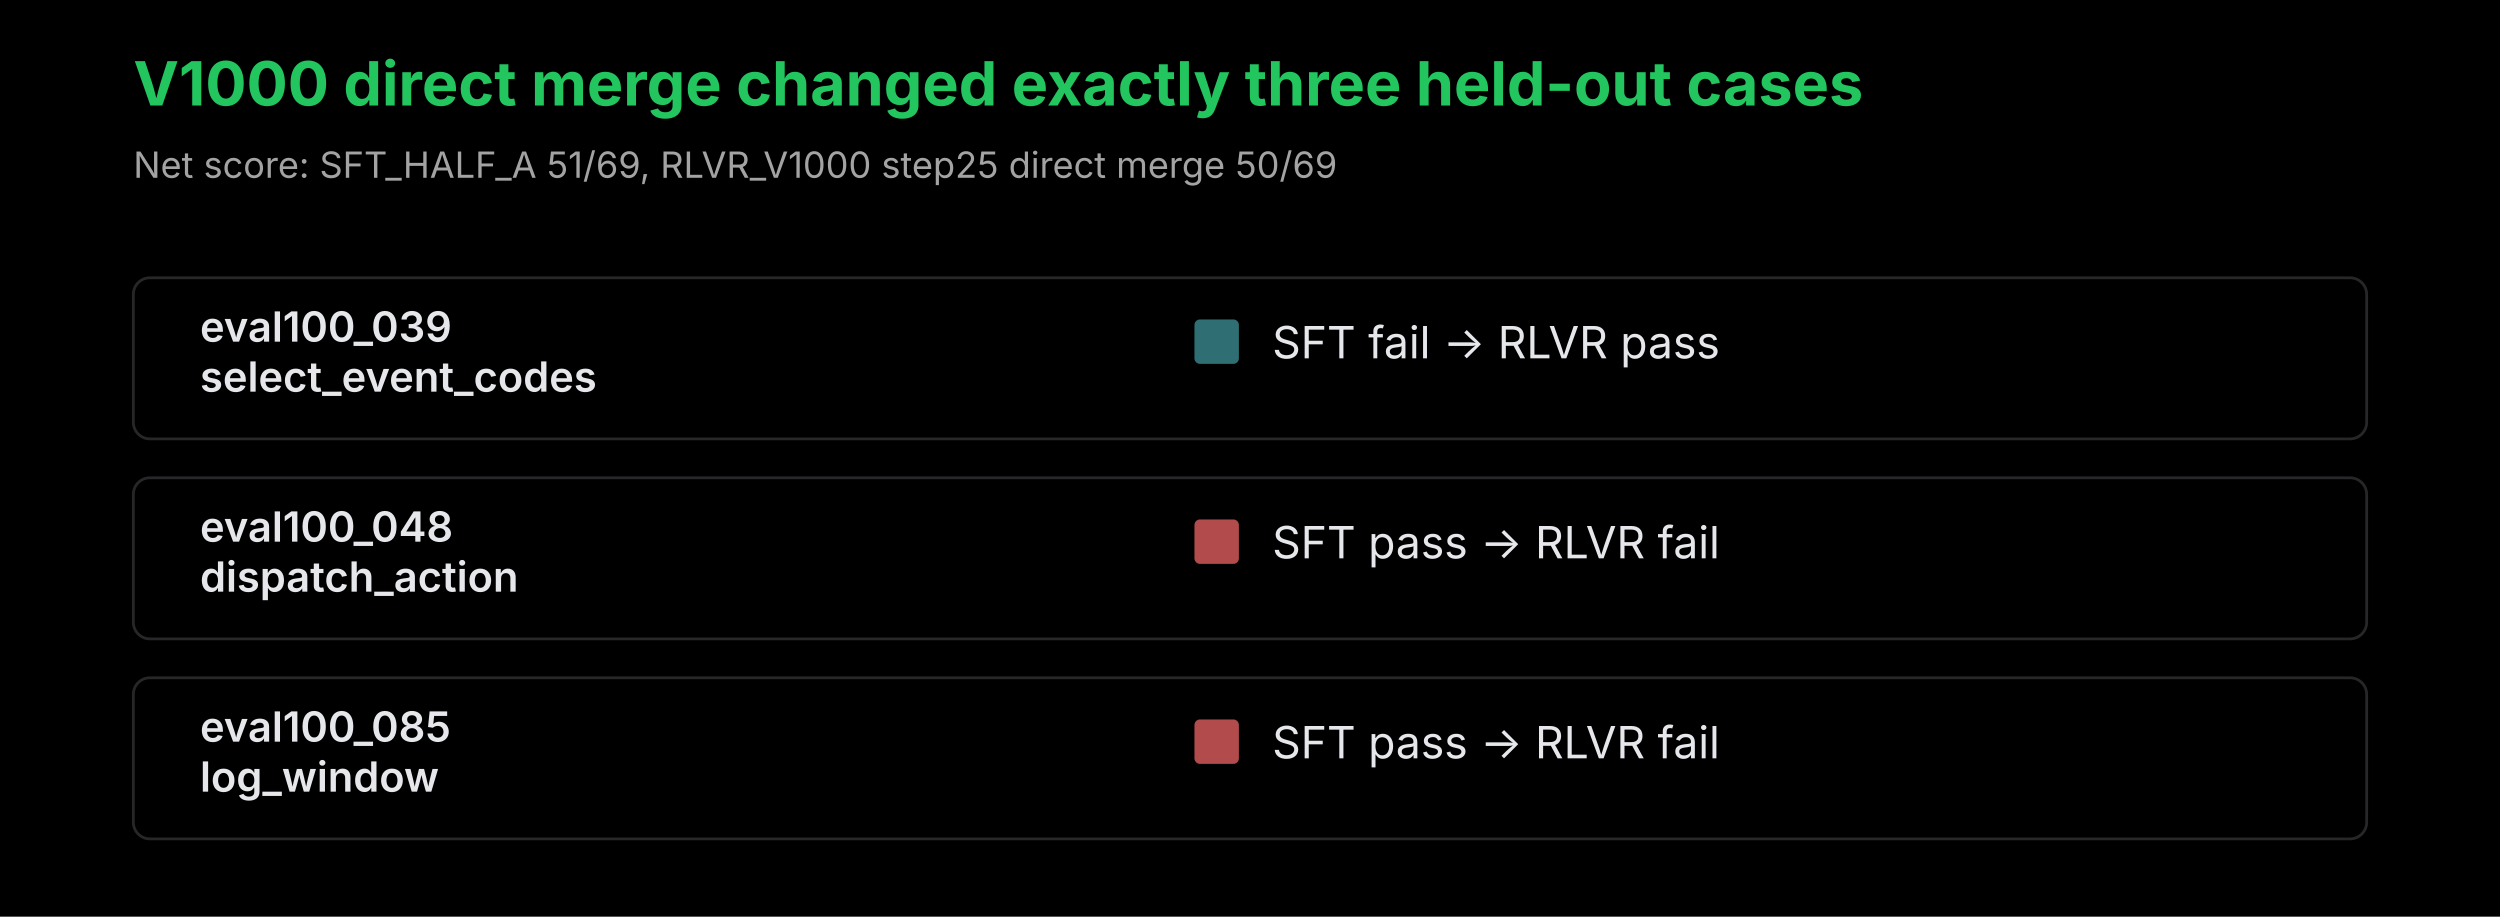
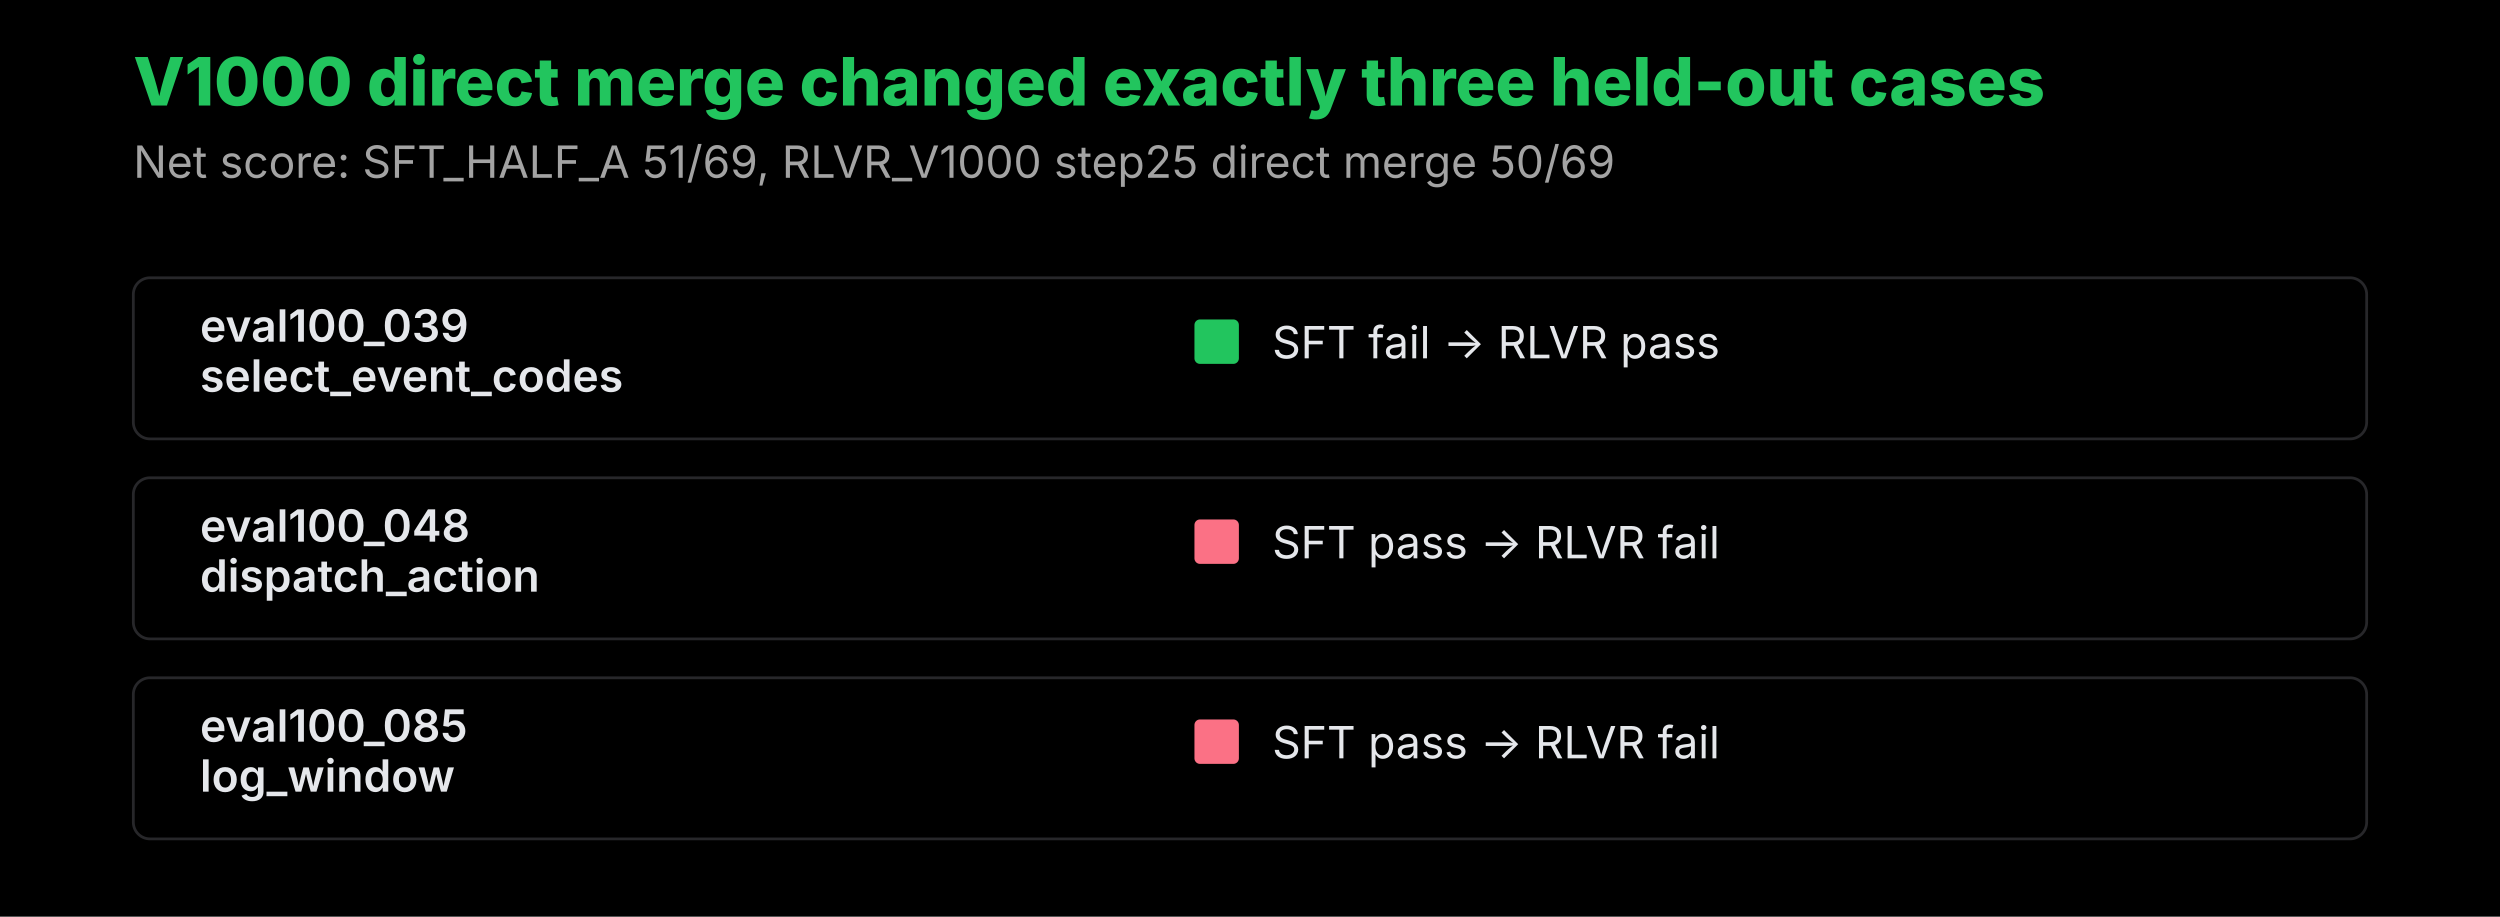
<svg xmlns="http://www.w3.org/2000/svg" width="900" height="330" viewBox="0 0 900 330">
  <rect width="100%" height="100%" fill="#000000" />
-   <text x="48" y="38" font-family="Inter, Arial, sans-serif" font-size="22" font-weight="700" fill="#22c55e">V1000 direct merge changed exactly three held-out cases</text>
-   <text x="48" y="64" font-family="Inter, Arial, sans-serif" font-size="13" fill="#a3a3a3">Net score: SFT_HALF_A 51/69, RLVR_V1000 step25 direct merge 50/69</text>
+   <text x="48" y="38" font-family="Inter, Arial, sans-serif" font-size="24" font-weight="800" fill="#22c55e">V1000 direct merge changed exactly three held-out cases</text>
+   <text x="48" y="64" font-family="Inter, Arial, sans-serif" font-size="16" fill="#a3a3a3">Net score: SFT_HALF_A 51/69, RLVR_V1000 step25 direct merge 50/69</text>
  <rect x="48" y="100" width="804" height="58" rx="6" fill="#000000" stroke="#27272a" />
-   <text x="72" y="123" font-family="Inter, Arial, sans-serif" font-size="15" font-weight="600" fill="#e5e7eb">eval100_039</text>
-   <text x="72" y="141" font-family="Inter, Arial, sans-serif" font-size="15" font-weight="600" fill="#e5e7eb">select_event_codes</text>
-   <rect x="430" y="115" width="16" height="16" rx="2" fill="#2f6f73" />
+   <text x="72" y="123" font-family="Inter, Arial, sans-serif" font-size="16" font-weight="600" fill="#e5e7eb">eval100_039</text>
+   <text x="72" y="141" font-family="Inter, Arial, sans-serif" font-size="16" font-weight="600" fill="#e5e7eb">select_event_codes</text>
+   <rect x="430" y="115" width="16" height="16" rx="2" fill="#22c55e" />
  <text x="458" y="129" font-family="Inter, Arial, sans-serif" font-size="16" fill="#e5e7eb">SFT fail -&gt; RLVR pass</text>
  <rect x="48" y="172" width="804" height="58" rx="6" fill="#000000" stroke="#27272a" />
-   <text x="72" y="195" font-family="Inter, Arial, sans-serif" font-size="15" font-weight="600" fill="#e5e7eb">eval100_048</text>
-   <text x="72" y="213" font-family="Inter, Arial, sans-serif" font-size="15" font-weight="600" fill="#e5e7eb">dispatch_action</text>
-   <rect x="430" y="187" width="16" height="16" rx="2" fill="#b24b4b" />
+   <text x="72" y="195" font-family="Inter, Arial, sans-serif" font-size="16" font-weight="600" fill="#e5e7eb">eval100_048</text>
+   <text x="72" y="213" font-family="Inter, Arial, sans-serif" font-size="16" font-weight="600" fill="#e5e7eb">dispatch_action</text>
+   <rect x="430" y="187" width="16" height="16" rx="2" fill="#fb7185" />
  <text x="458" y="201" font-family="Inter, Arial, sans-serif" font-size="16" fill="#e5e7eb">SFT pass -&gt; RLVR fail</text>
  <rect x="48" y="244" width="804" height="58" rx="6" fill="#000000" stroke="#27272a" />
-   <text x="72" y="267" font-family="Inter, Arial, sans-serif" font-size="15" font-weight="600" fill="#e5e7eb">eval100_085</text>
-   <text x="72" y="285" font-family="Inter, Arial, sans-serif" font-size="15" font-weight="600" fill="#e5e7eb">log_window</text>
-   <rect x="430" y="259" width="16" height="16" rx="2" fill="#b24b4b" />
+   <text x="72" y="267" font-family="Inter, Arial, sans-serif" font-size="16" font-weight="600" fill="#e5e7eb">eval100_085</text>
+   <text x="72" y="285" font-family="Inter, Arial, sans-serif" font-size="16" font-weight="600" fill="#e5e7eb">log_window</text>
+   <rect x="430" y="259" width="16" height="16" rx="2" fill="#fb7185" />
  <text x="458" y="273" font-family="Inter, Arial, sans-serif" font-size="16" fill="#e5e7eb">SFT pass -&gt; RLVR fail</text>
</svg>
